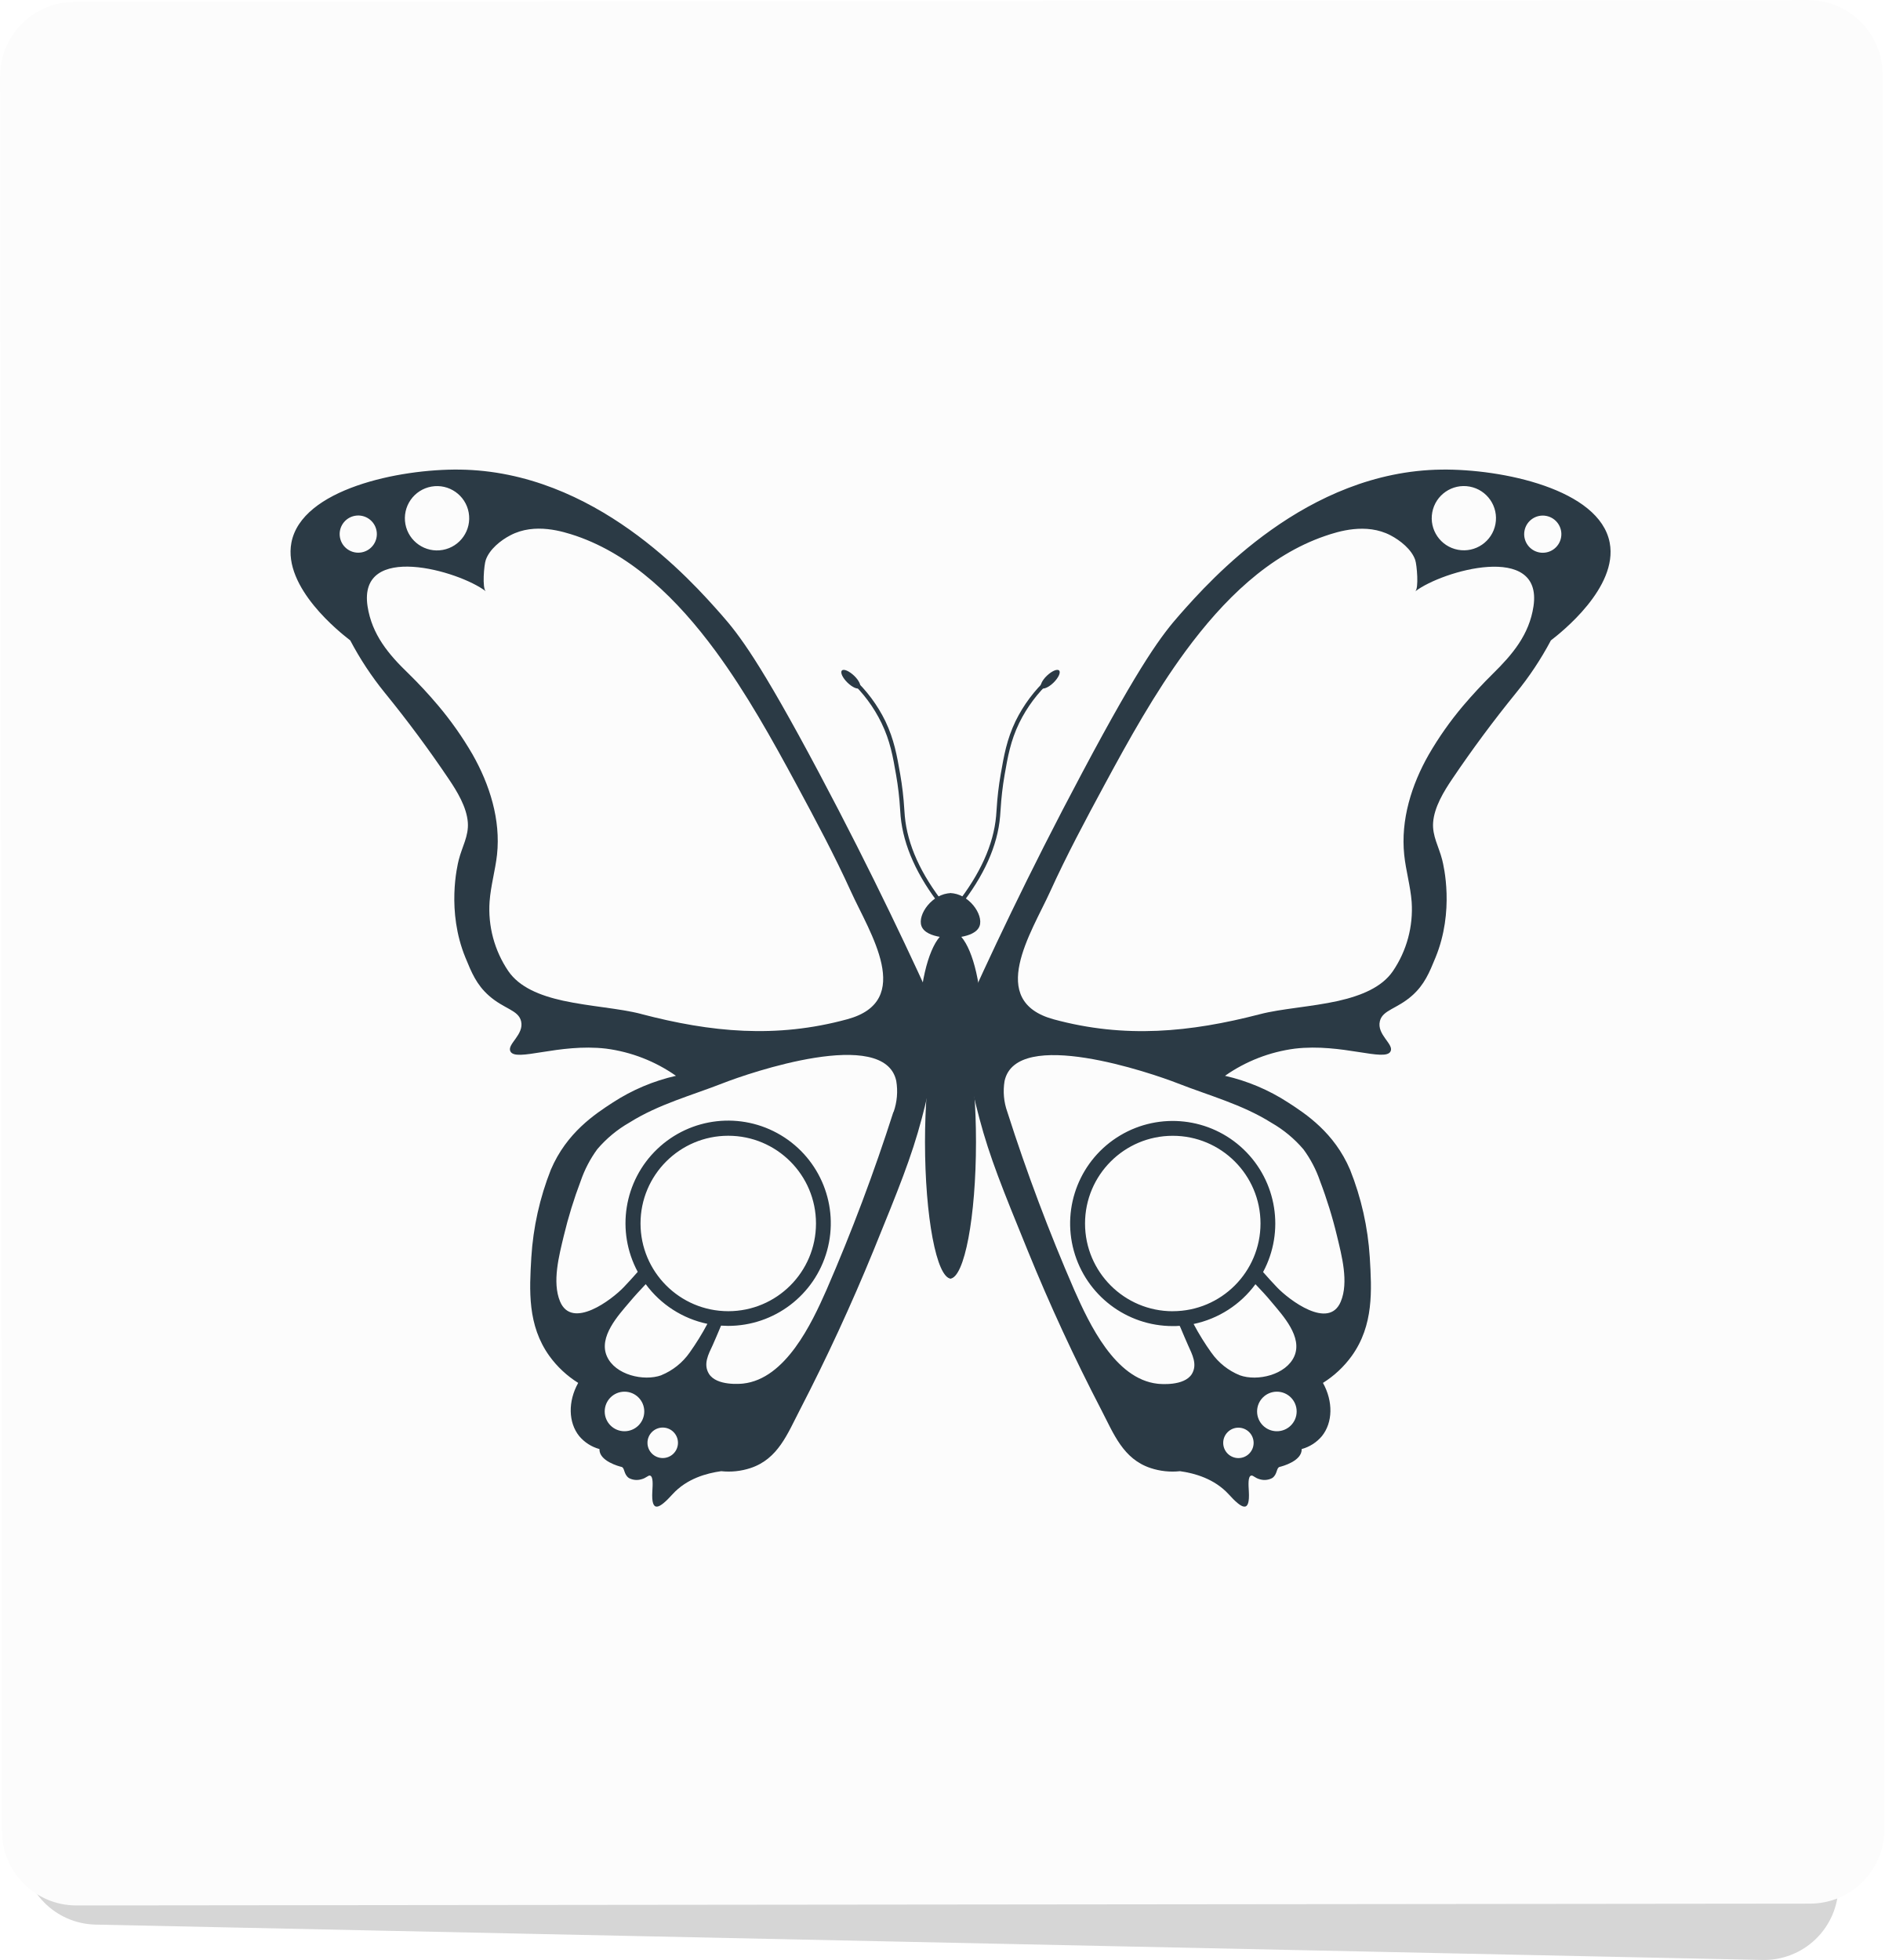
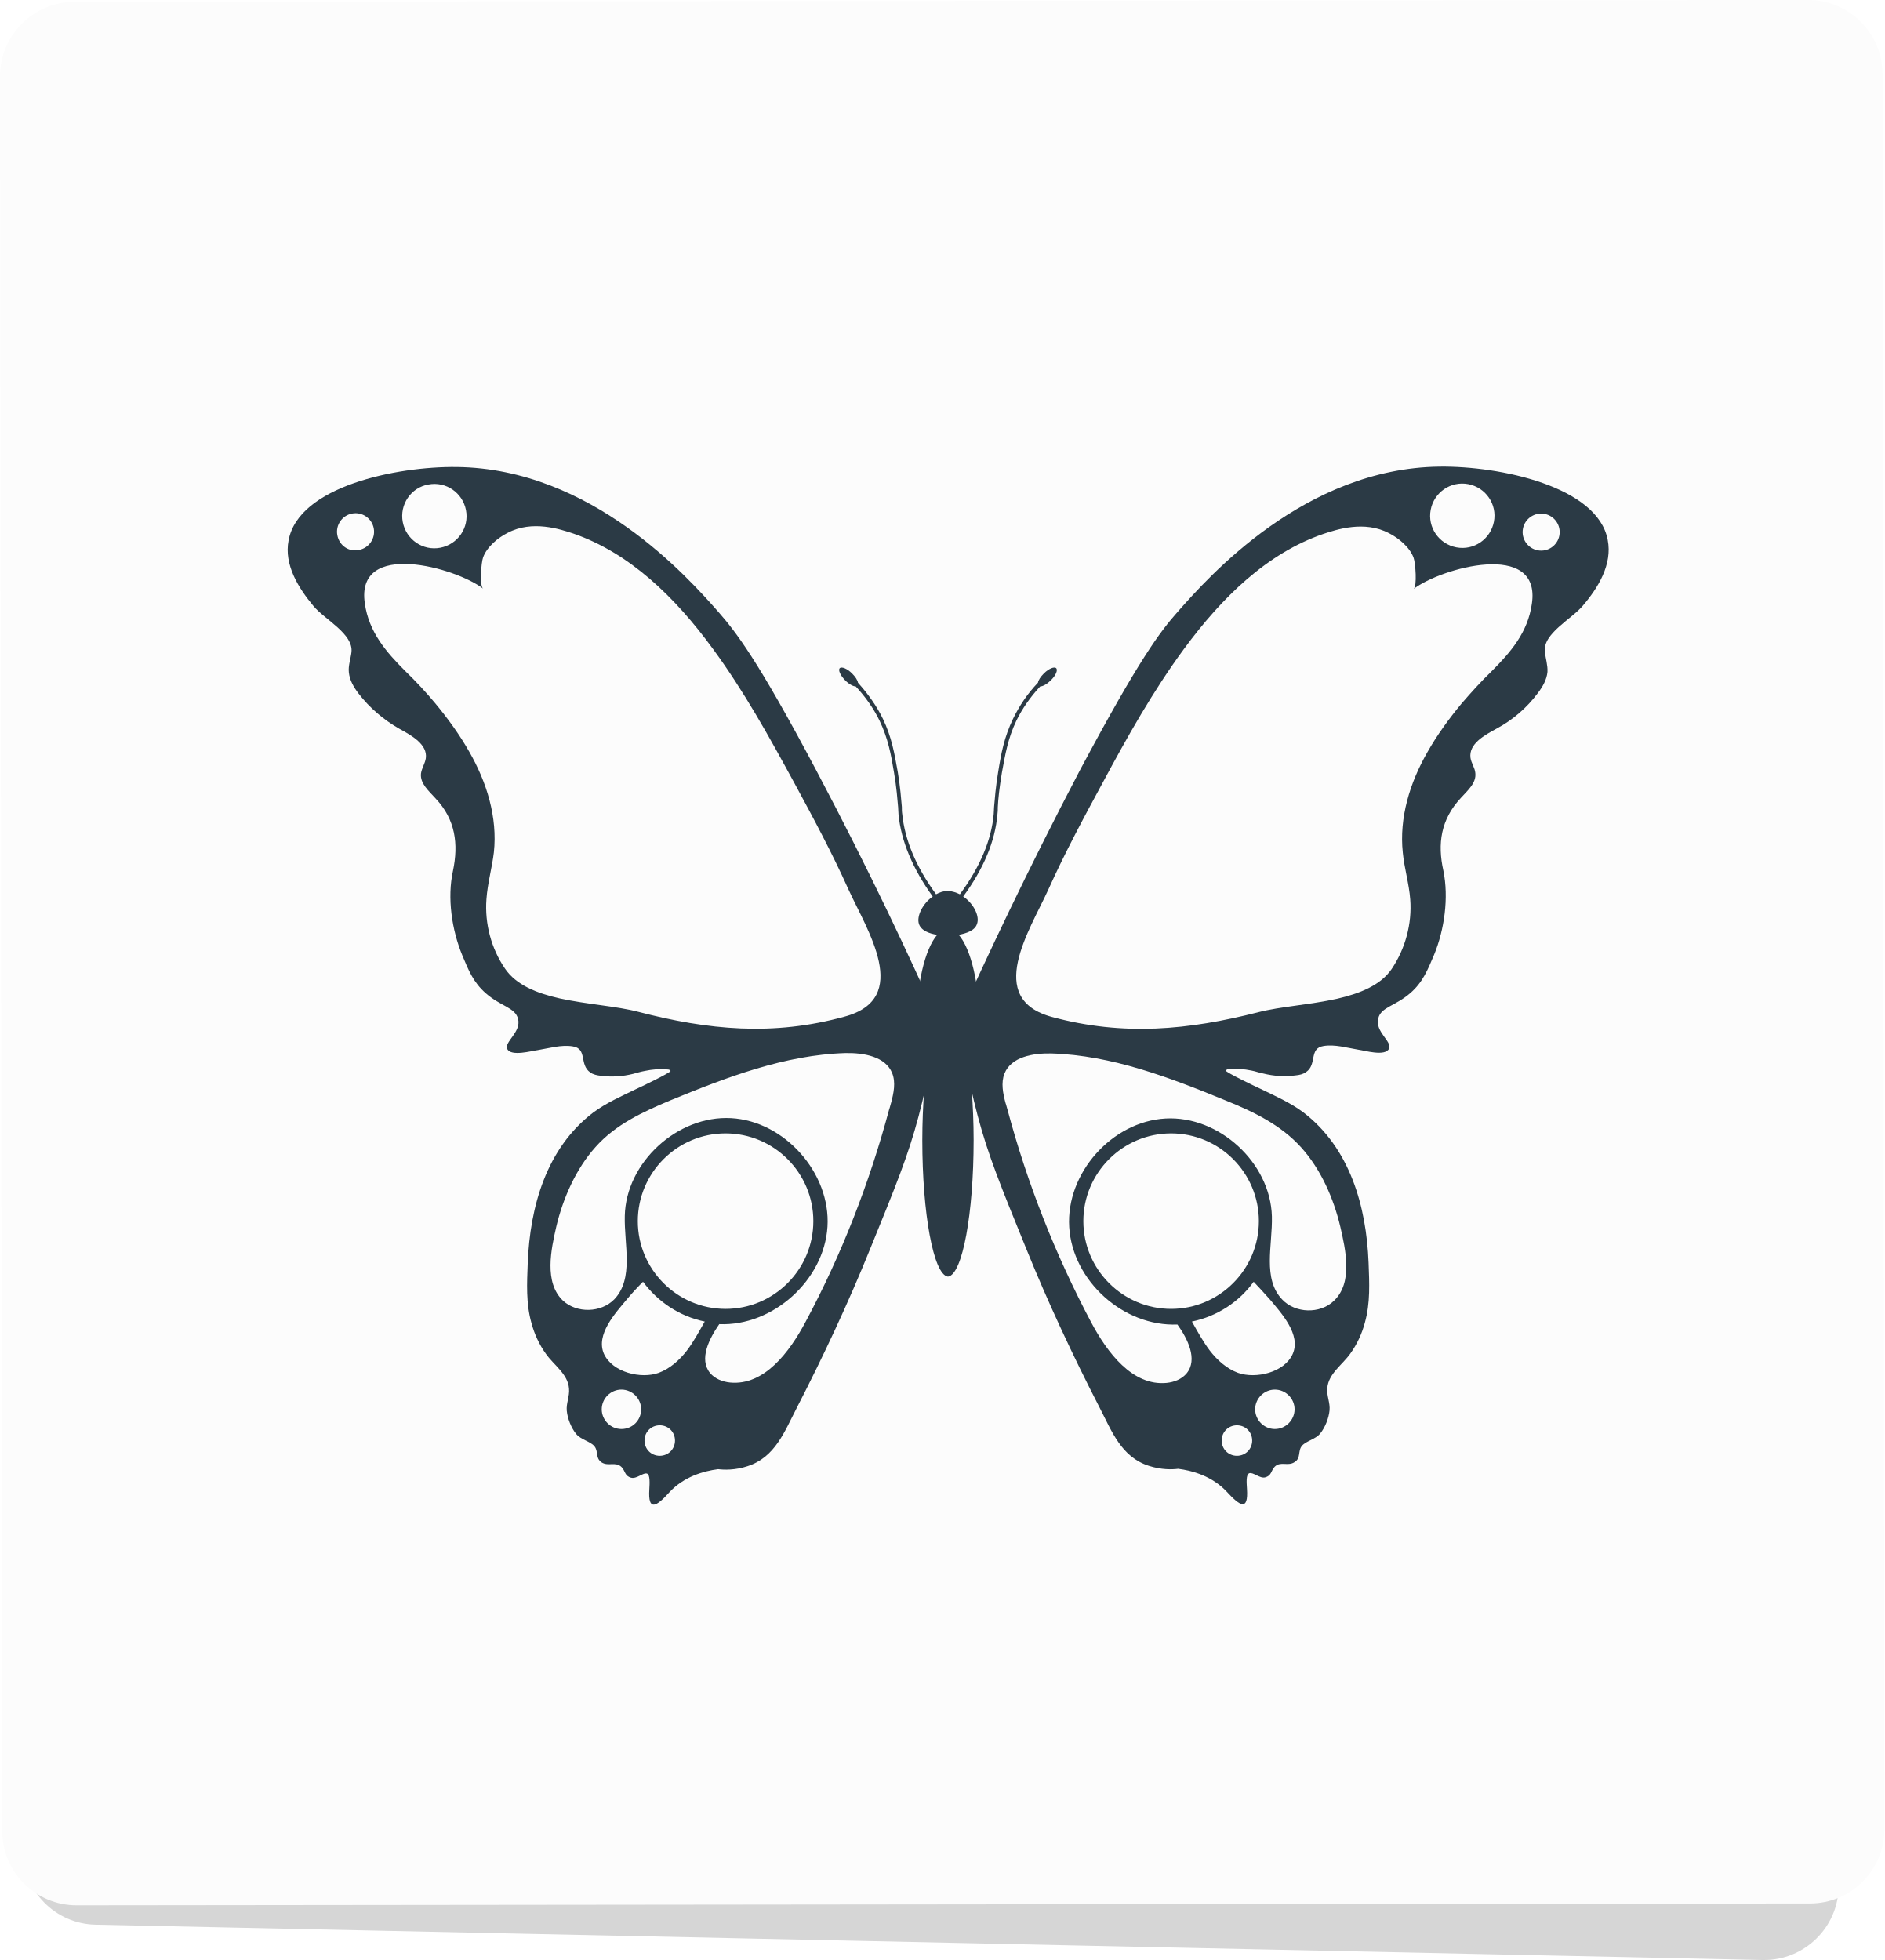
- <svg xmlns="http://www.w3.org/2000/svg" viewBox="0 0 506.74 527.07">
-   <g id="Layer_2" data-name="Layer 2">
-     <g id="Layer_1-2" data-name="Layer 1">
-       <path d="M473.84,527.06,25.69,517.55A20,20,0,0,1,6.12,497.81L.24,27.7a20,20,0,0,1,20-20.25l459.06-.52a20,20,0,0,1,20,20.21l-5,480.14A20,20,0,0,1,473.84,527.06Z" fill="#d6d6d6" />
-       <rect x="0.3" y="0.26" width="506.15" height="511.88" rx="20" transform="translate(-0.29 0.28) rotate(-0.06)" fill="#fcfcfc" />
-       <path d="M247.75,249c.63,1.79,2.93,2.58,4.92,2.93-3.25,3.78-5.56,13.37-5.56,24.61a64.73,64.73,0,0,0,2.09,17.15c-.31,4.15-.49,8.67-.49,13.39,0,20.16,3.11,36.52,6.95,36.77V240.18C250.71,240.25,246.65,245.92,247.75,249Z" fill="#2b3a45" />
-       <path d="M253.1,243.86l.87-.68c-6.39-8.08-10-16.06-10.69-23.72-.05-.56-.1-1.18-.14-1.87a83.51,83.51,0,0,0-1.09-9.35c-.87-5-1.63-9.35-4-14.32a39,39,0,0,0-8.65-11.59l-.75.81A37.76,37.76,0,0,1,237,194.4c2.35,4.83,3.09,9.08,3.94,14a81.39,81.39,0,0,1,1.08,9.26c.05.7.09,1.32.14,1.89C242.91,227.44,246.59,235.62,253.1,243.86Z" fill="#2b3a45" />
-       <path d="M227.87,183.57c1.32,1.29,2.79,1.92,3.29,1.41s-.17-2-1.5-3.26-2.79-1.92-3.29-1.41S226.54,182.27,227.87,183.57Z" fill="#2b3a45" />
-       <path d="M220.22,207.84c-15.94-30-21.56-37.23-26.27-42.56-8.18-9.26-34-38.57-70.39-39-16.17-.2-42.47,5.23-45.21,19.66-2.29,12.07,13.1,24.18,15.82,26.27a85.85,85.85,0,0,0,9.32,14.12q9.09,11.16,17.15,23.13c2.26,3.34,4.85,7.59,5.15,11.72.26,3.63-1.54,6.5-2.43,10-.43,1.7-3.33,13.83,1.77,26.3,1.66,4.06,3,7.32,6.31,10.25,4.1,3.64,7.93,3.84,8.67,6.89.86,3.61-3.81,6.16-2.89,8.08,1.41,3,13-2.2,25.73-.71a42.21,42.21,0,0,1,18.8,7.31,52.33,52.33,0,0,0-16.95,7.16c-4.8,3.12-12.43,8.09-16.69,18.09a77,77,0,0,0-5.25,23.57c-.52,8.83-1.08,18.25,4.86,26.53a27.67,27.67,0,0,0,7.74,7.23c-2.78,5-2.66,10.66.28,14.31a10.78,10.78,0,0,0,5.44,3.48c-.13,3.21,5.22,4.64,5.93,4.8.91.22.53,2,2,3a4.4,4.4,0,0,0,3.25.35c1.48-.35,1.92-1.2,2.47-1,.82.32.67,2.48.57,4.17-.37,6.14,1.94,4.67,5.41.85,3.86-4.25,9.2-5.67,13.09-6.22a18.74,18.74,0,0,0,7.9-.84c7.4-2.45,9.93-9.21,13.25-15.61q10.86-21,19.8-42.86c6.79-16.68,10.19-25,13-35.58a201.4,201.4,0,0,0,5.08-26C245.58,258.34,234.74,235.16,220.22,207.84ZM116,130.85A8.65,8.65,0,1,1,109,140.93,8.66,8.66,0,0,1,116,130.85ZM91.41,144.54a5,5,0,1,1,5.83,4A5,5,0,0,1,91.41,144.54Zm81,128.13c-5.74-1.51-13.82-2-21.06-3.58-6.16-1.37-11.71-3.58-14.71-8a29.63,29.63,0,0,1-5-18.66c.31-4.25,1.53-8.38,2-12.62,1-9.36-1.95-18.8-6.62-27a92,92,0,0,0-9.2-13.07c-2.53-3-5.21-5.9-8-8.62C104.51,176,100,170.69,98.82,163c-2.57-17.31,24.55-9.55,31.8-4-1-.77-.49-7.12,0-8.44,1-2.85,4-5.27,6.62-6.62,6.61-3.47,14.14-1,17.7.18,15,5.18,27.18,17,37.48,31,8.3,11.32,15.13,23.62,21.78,35.94,5.09,9.45,10.17,18.93,14.61,28.71,5,11,17.21,29.39-1,34.32C208.68,279.31,191.15,277.6,172.37,272.67Zm-4.5,112.21a5.32,5.32,0,1,1,5.32-5.32A5.32,5.32,0,0,1,167.87,384.88Zm10.29,7.21a4.1,4.1,0,1,1,4.09-4.1A4.1,4.1,0,0,1,178.16,392.09Zm-.37-22.27c-4.72,1.7-12.43-.06-14.65-5.1-2.31-5.2,3.06-11,6.08-14.56,1.4-1.67,2.87-3.26,4.36-4.83A27.64,27.64,0,0,0,190.2,356a69.88,69.88,0,0,1-4.79,7.75A17.3,17.3,0,0,1,177.79,369.82ZM172.22,329A23.59,23.59,0,1,1,195.8,352.6,23.61,23.61,0,0,1,172.22,329Zm68-30a509.39,509.39,0,0,1-18,47.88c-4,9.07-11,23.93-22.41,25.18-.65.07-7.12.7-9.19-2.62-1.6-2.58-.14-5.27,1-7.7.72-1.6,1.39-3.23,2.08-4.85,0-.12.12-.26.19-.41.62,0,1.24.07,1.87.07a27.6,27.6,0,1,0-24.29-14.53c-1.22,1.39-2.47,2.77-3.75,4.11-3.2,3.36-13.94,11.54-17.14,3.84-2.17-5.22-.24-12.39,1-17.6a122.11,122.11,0,0,1,4.57-14.83,32.18,32.18,0,0,1,4.44-8.5,32.56,32.56,0,0,1,8.65-7.17c7.86-4.94,16.68-7.27,25.18-10.6,7-2.75,43.4-15.24,46.56-.61A16.81,16.81,0,0,1,240.26,299.05Z" fill="#2b3a45" />
-       <path d="M263.39,249c-.64,1.79-2.94,2.58-4.92,2.93,3.25,3.78,5.56,13.37,5.56,24.61a65.14,65.14,0,0,1-2.09,17.15c.31,4.15.48,8.67.48,13.39,0,20.16-3.1,36.52-6.94,36.77l-3.59-62.51,3.59-41.17C260.43,240.25,264.48,245.92,263.39,249Z" fill="#2b3a45" />
-       <path d="M258,243.86l-.86-.68c6.38-8.08,10-16.06,10.69-23.72.05-.56.09-1.18.14-1.87a83.51,83.51,0,0,1,1.09-9.35c.87-5,1.62-9.35,4-14.32a39.21,39.21,0,0,1,8.66-11.59l.74.81a38.1,38.1,0,0,0-8.41,11.26c-2.34,4.83-3.08,9.08-3.94,14a83.23,83.23,0,0,0-1.07,9.26c-.05.7-.09,1.32-.14,1.89C268.23,227.44,264.55,235.62,258,243.86Z" fill="#2b3a45" />
-       <path d="M283.27,183.57c-1.32,1.29-2.8,1.92-3.29,1.41s.17-2,1.49-3.26,2.8-1.92,3.3-1.41S284.59,182.27,283.27,183.57Z" fill="#2b3a45" />
-       <path d="M258.24,274.73a200,200,0,0,0,5.09,26c2.8,10.56,6.2,18.9,13,35.58q8.9,21.88,19.8,42.86c3.32,6.4,5.84,13.16,13.24,15.61a18.77,18.77,0,0,0,7.91.84c3.89.55,9.23,2,13.09,6.22,3.47,3.82,5.78,5.29,5.41-.85-.1-1.69-.25-3.85.57-4.17.55-.21,1,.64,2.47,1a4.38,4.38,0,0,0,3.24-.35c1.44-.95,1.07-2.75,2-3,.71-.16,6.05-1.59,5.93-4.8a10.78,10.78,0,0,0,5.44-3.48c2.94-3.65,3.06-9.31.28-14.31a27.66,27.66,0,0,0,7.73-7.23c5.95-8.28,5.39-17.7,4.86-26.53A76.44,76.44,0,0,0,363,314.55c-4.26-10-11.89-15-16.68-18.09a52.42,52.42,0,0,0-16.95-7.16,42.21,42.21,0,0,1,18.8-7.31c12.68-1.49,24.32,3.67,25.73.71.92-1.92-3.75-4.47-2.89-8.08.73-3.05,4.56-3.25,8.67-6.89,3.31-2.93,4.64-6.19,6.3-10.25,5.11-12.47,2.21-24.6,1.78-26.3-.89-3.5-2.69-6.37-2.43-10,.3-4.13,2.89-8.38,5.15-11.72q8.06-11.94,17.15-23.13A85.85,85.85,0,0,0,417,172.21c2.71-2.09,18.11-14.2,15.81-26.27-2.74-14.43-29-19.86-45.2-19.66-36.34.43-62.22,29.74-70.4,39-4.7,5.33-10.32,12.56-26.26,42.56C276.39,235.16,265.55,258.34,258.24,274.73Zm143.85-133.8a8.64,8.64,0,1,1-6.93-10.08A8.65,8.65,0,0,1,402.09,140.93Zm11.8,7.63a5,5,0,1,1,5.84-4A5,5,0,0,1,413.89,148.56ZM283.34,274.12c-18.18-4.93-6-23.35-1-34.32,4.44-9.78,9.51-19.26,14.61-28.71,6.65-12.32,13.48-24.62,21.78-35.94,10.3-14,22.44-25.81,37.48-31,3.56-1.22,11.09-3.65,17.7-.18,2.57,1.35,5.64,3.77,6.61,6.62.45,1.32,1,7.67,0,8.44,7.24-5.56,34.37-13.32,31.8,4-1.14,7.66-5.69,13-10.94,18.16-2.75,2.72-5.43,5.6-8,8.62a91.22,91.22,0,0,0-9.2,13.07c-4.67,8.17-7.6,17.61-6.62,27,.44,4.24,1.67,8.37,2,12.62a29.58,29.58,0,0,1-5.05,18.66c-3,4.38-8.55,6.59-14.7,8-7.24,1.61-15.32,2.07-21.07,3.58C320,277.6,302.46,279.31,283.34,274.12ZM338,379.56a5.32,5.32,0,1,1,5.32,5.32A5.32,5.32,0,0,1,338,379.56ZM328.89,388a4.09,4.09,0,1,1,4.09,4.1A4.09,4.09,0,0,1,328.89,388Zm-3.16-24.21a68.49,68.49,0,0,1-4.8-7.75,27.66,27.66,0,0,0,16.63-10.7c1.49,1.57,3,3.16,4.36,4.83,3,3.59,8.38,9.36,6.08,14.56-2.22,5-9.93,6.8-14.65,5.1A17.3,17.3,0,0,1,325.73,363.78Zm-10.4-11.18A23.59,23.59,0,1,1,338.92,329,23.61,23.61,0,0,1,315.33,352.6ZM270.1,290.71c3.16-14.63,39.55-2.14,46.56.61,8.5,3.33,17.31,5.66,25.18,10.6a32.52,32.52,0,0,1,8.64,7.17,31.6,31.6,0,0,1,4.44,8.5,120.42,120.42,0,0,1,4.58,14.83c1.25,5.21,3.19,12.38,1,17.6-3.2,7.7-13.94-.48-17.14-3.84-1.28-1.34-2.53-2.72-3.75-4.11a27.58,27.58,0,1,0-24.3,14.53c.63,0,1.25,0,1.87-.07.08.15.14.29.2.41.69,1.62,1.36,3.25,2.08,4.85,1.09,2.43,2.56,5.12,1,7.7-2.07,3.32-8.54,2.69-9.19,2.62-11.46-1.25-18.38-16.11-22.41-25.18a506.62,506.62,0,0,1-18-47.88A16.58,16.58,0,0,1,270.1,290.71Z" fill="#2b3a45" />
+ <svg xmlns="http://www.w3.org/2000/svg" version="1.1" id="Layer_1" x="0px" y="0px" viewBox="0 0 506.7 527.1" style="enable-background:new 0 0 506.7 527.1;" xml:space="preserve">
+   <style type="text/css">
+ 	.st0{fill:#D6D6D6;}
+ 	.st1{fill:#FCFCFC;}
+ 	.st2{fill:#2B3A45;}
+ </style>
+   <g id="Layer_2_00000122706154170857894510000006785141995902912675_">
+     <g id="Layer_1-2">
+       <path class="st0" d="M473.8,527.1l-448.1-9.5c-10.8-0.2-19.4-9-19.6-19.7L0.2,27.7C0.1,16.7,8.9,7.6,20,7.5c0.1,0,0.2,0,0.3,0    l459.1-0.5c11,0,20,9,20,20c0,0.1,0,0.1,0,0.2l-5,480.1c-0.1,11-9.2,19.9-20.2,19.8C474,527.1,473.9,527.1,473.8,527.1z" />
+       <path class="st1" d="M20,0.5L486.2,0c11,0,20,8.9,20,20l0.5,471.9c0,11-8.9,20-20,20l-466.1,0.5c-11,0-20-8.9-20-20L0,20.5    C0,9.5,9,0.5,20,0.5z" />
    </g>
+     <path class="st2" d="M219.5,207.2c-15.9-30-21.6-37.2-26.3-42.6c-8.2-9.3-34.1-38.6-70.4-39c-16.2-0.2-42.5,5.2-45.2,19.7   c-1.3,6.6,2.7,12.9,6.7,17.7c3,3.6,10.8,7.5,10.2,12.4c-0.2,1.8-0.9,3.6-0.7,5.4c0.2,2.1,1.3,4,2.6,5.7c3,3.9,6.8,7.1,11,9.5   c3.3,1.8,7.6,4.2,7.1,7.9c-0.2,1.4-1.1,2.7-1.3,4.1c-0.3,2.7,2.1,4.7,3.9,6.7c5.4,5.7,6.2,12.3,4.7,19.5   c-1.6,7.3-0.3,15.9,2.5,22.7c1.7,4.1,3,7.3,6.3,10.2c4.1,3.6,7.9,3.8,8.7,6.9c0.9,3.6-3.8,6.2-2.9,8.1c1,2.1,6.6,0.5,8.2,0.3   c3.1-0.5,6.3-1.5,9.4-1c4,0.6,1.7,4.9,4.7,7c0.8,0.6,1.9,0.8,2.8,0.9c2.9,0.4,5.9,0.2,8.7-0.5c1.1-0.3,2.1-0.6,3.2-0.8   c1.9-0.4,4-0.6,6-0.4c0.4,0,0.8,0.1,0.9,0.4c0.2,0.4-8.6,4.6-9.3,4.9c-3.9,1.9-8,3.7-11.5,6.3c-12.6,9.6-17,25.3-17.6,40.5   c-0.2,5.4-0.5,10.8,1,16.1c0.8,3,2.1,5.8,3.9,8.3c2.1,3,5.9,5.4,6.2,9.3c0.2,2.1-0.8,4-0.6,6c0.2,2.1,1.2,4.6,2.5,6.2   c1.3,1.6,3.8,2,4.9,3.3c1.2,1.4,0.2,3.2,2,4.4c1.8,1.1,3.7-0.3,5.3,1.2c1.1,1.1,0.8,2.4,2.6,2.9c1.5,0.4,3.3-1.5,4.3-1.1   c0.8,0.3,0.7,2.5,0.6,4.2c-0.4,6.1,1.9,4.7,5.4,0.8c3.9-4.2,9.2-5.7,13.1-6.2c1.6,0.2,4.6,0.3,7.9-0.8c7.4-2.4,9.9-9.2,13.2-15.6   c7.2-14,13.9-28.3,19.8-42.9c6.8-16.7,10.2-25,13-35.6c2.8-10.6,4.3-19.6,5.1-26C244.8,257.7,234,234.6,219.5,207.2z M115.2,130.3   c4.7-0.9,9.2,2.2,10.1,6.9s-2.2,9.2-6.9,10.1c-4.7,0.9-9.2-2.2-10.1-6.9S110.5,131.1,115.2,130.3z M90.7,143.9   c-0.5-2.7,1.3-5.3,4-5.8c2.7-0.5,5.3,1.3,5.8,4c0.5,2.7-1.3,5.3-4,5.8C93.8,148.5,91.2,146.7,90.7,143.9z M171.6,272.1   c-5.7-1.5-13.8-2-21.1-3.6c-6.2-1.4-11.7-3.6-14.7-8c-3.7-5.4-5.5-12.1-5-18.7c0.3-4.3,1.5-8.4,2-12.6c1-9.4-1.9-18.8-6.6-27   c-2.6-4.6-5.8-9-9.2-13.1c-2.5-3-5.2-5.9-8-8.6c-5.2-5.2-9.8-10.5-10.9-18.2c-2.6-17.3,24.6-9.6,31.8-4c-1-0.8-0.5-7.1,0-8.4   c1-2.8,4-5.3,6.6-6.6c6.6-3.5,14.1-1,17.7,0.2c15,5.2,27.2,16.9,37.5,31c8.3,11.3,15.1,23.6,21.8,35.9c5.1,9.4,10.2,18.9,14.6,28.7   c5,11,17.2,29.4-1,34.3C207.9,278.7,190.4,277,171.6,272.1z M167.1,384.3c-2.9,0-5.3-2.4-5.3-5.3s2.4-5.3,5.3-5.3s5.3,2.4,5.3,5.3   S170.1,384.3,167.1,384.3z M177.4,391.5c-2.3,0-4.1-1.8-4.1-4.1s1.8-4.1,4.1-4.1c2.3,0,4.1,1.8,4.1,4.1S179.7,391.5,177.4,391.5z    M177.1,369.2c-4.7,1.7-12.4-0.1-14.7-5.1c-2.3-5.2,3.1-11,6.1-14.6c1.4-1.7,2.9-3.3,4.4-4.8c4,5.4,9.8,9.3,16.6,10.7   c-1.5,2.6-2.9,5.3-4.8,7.8C182.7,365.8,180.1,368.1,177.1,369.2z M171.5,328.4c0-13,10.6-23.6,23.6-23.6s23.6,10.6,23.6,23.6   S208.1,352,195.1,352S171.5,341.4,171.5,328.4z M239.1,298.3c-5.3,19.8-12.8,39.1-22.5,57.2c-4.3,8.1-11.1,17.2-20.3,16.3   c-2-0.2-4.1-1-5.4-2.6c-3-3.7-0.2-9.2,2.5-13.1c14.4,0.6,28.2-11.8,29.1-26.2c0.9-14.4-11.5-28.4-25.9-29.2   c-14.4-0.8-28.3,11.9-28.6,26.3c-0.2,7.7,2.5,16.8-2.8,22.4c-3.6,3.7-10.1,3.8-13.8,0.4c-5.2-4.9-3.2-13.9-1.8-20   c1.8-7.6,5.3-15.5,10.5-21.3c5.4-6.1,12.8-9.5,20.2-12.6c15.1-6.2,30.7-12.2,47-12.7c4.9-0.1,10.8,0.9,12.6,5.4   c1,2.5,0.4,5.4-0.3,8C239.4,297.2,239.3,297.8,239.1,298.3z" />
+     <path class="st2" d="M284,179.7c-0.5-0.5-2,0.1-3.3,1.4c-0.9,0.9-1.5,1.8-1.6,2.5c-2.8,2.9-5,6.2-6.7,9.7c-2.4,5-3.2,9.3-4,14.3   c-0.7,4.2-0.9,7.2-1.1,9.4c0,0.7-0.1,1.3-0.1,1.9c-0.6,7-3.7,14.3-9.1,21.6c-1-0.5-2-0.8-3.1-0.9v0c0,0-0.1,0-0.1,0   c0,0-0.1,0-0.1,0l0,0c-1.1,0-2.2,0.4-3.1,0.9c-5.4-7.4-8.4-14.6-9.1-21.6c-0.1-0.6-0.1-1.2-0.1-1.9c-0.2-2.2-0.4-5.2-1.1-9.4   c-0.9-5-1.6-9.3-4-14.3c-1.7-3.5-4-6.7-6.7-9.7c-0.1-0.7-0.7-1.6-1.6-2.5c-1.3-1.3-2.8-1.9-3.3-1.4c-0.5,0.5,0.2,2,1.5,3.3   c1,1,2.1,1.6,2.8,1.6c2.6,2.8,4.8,5.9,6.4,9.2c2.3,4.8,3.1,9.1,3.9,14c0.7,4.1,0.9,7.1,1.1,9.3c0,0.7,0.1,1.3,0.1,1.9   c0.7,7.2,3.8,14.6,9.2,22.1c-2.7,1.9-4.4,5.3-3.7,7.4c0.6,1.8,2.9,2.6,4.9,2.9c-3.3,3.8-5.6,13.4-5.6,24.6c0,6.6,0.8,12.5,2.1,17.2   c-0.3,4.2-0.5,8.7-0.5,13.4c0,19.8,3,36,6.8,36.7l0,0c0,0,0.1,0,0.1,0c0,0,0.1,0,0.1,0v0c3.8-0.7,6.8-16.9,6.8-36.7   c0-4.7-0.2-9.2-0.5-13.4c1.3-4.6,2.1-10.6,2.1-17.2c0-11.2-2.3-20.8-5.6-24.6c2-0.4,4.3-1.1,4.9-2.9c0.8-2.1-0.9-5.5-3.7-7.4   c5.5-7.5,8.6-14.9,9.2-22.1c0.1-0.6,0.1-1.2,0.1-1.9c0.1-2.2,0.4-5.1,1.1-9.3c0.9-4.9,1.6-9.2,3.9-14c1.6-3.3,3.8-6.4,6.4-9.2   c0.7,0,1.8-0.6,2.8-1.6C283.9,181.7,284.5,180.2,284,179.7z" />
+     <path class="st2" d="M257.8,274.1c0.8,6.3,2.3,15.4,5.1,26c2.8,10.6,6.2,18.9,13,35.6c5.9,14.6,12.6,28.9,19.8,42.9   c3.3,6.4,5.8,13.2,13.2,15.6c3.4,1.1,6.3,1,7.9,0.8c3.9,0.5,9.2,2,13.1,6.2c3.5,3.8,5.8,5.3,5.4-0.8c-0.1-1.7-0.3-3.8,0.6-4.2   c1-0.4,2.9,1.5,4.3,1.1c1.8-0.5,1.5-1.8,2.6-2.9c1.6-1.5,3.5,0,5.3-1.2c1.8-1.1,0.8-3,2-4.4c1.1-1.3,3.6-1.7,4.9-3.3   c1.3-1.6,2.3-4.1,2.5-6.2c0.2-2.1-0.8-3.9-0.6-6c0.3-3.9,4.1-6.3,6.2-9.3c1.8-2.5,3.1-5.3,3.9-8.3c1.5-5.3,1.2-10.7,1-16.1   c-0.6-15.2-5-30.9-17.6-40.5c-3.5-2.6-7.6-4.4-11.5-6.3c-0.7-0.3-9.5-4.5-9.3-4.9c0.2-0.3,0.6-0.4,0.9-0.4c2-0.2,4,0,6,0.4   c1.1,0.2,2.1,0.6,3.2,0.8c2.8,0.7,5.8,0.9,8.7,0.5c1-0.1,2-0.3,2.8-0.9c3-2,0.7-6.4,4.7-7c3.1-0.5,6.3,0.5,9.4,1   c1.6,0.2,7.2,1.9,8.2-0.3c0.9-1.9-3.8-4.5-2.9-8.1c0.7-3.1,4.6-3.3,8.7-6.9c3.3-2.9,4.6-6.2,6.3-10.2c2.8-6.8,4-15.4,2.5-22.7   c-1.6-7.2-0.7-13.7,4.7-19.5c1.8-2,4.2-4,3.9-6.7c-0.1-1.4-1.1-2.7-1.3-4.1c-0.5-3.8,3.8-6.1,7.1-7.9c4.3-2.3,8.1-5.6,11-9.5   c1.3-1.7,2.4-3.6,2.6-5.7c0.1-1.8-0.5-3.6-0.7-5.4c-0.6-4.9,7.2-8.8,10.2-12.4c4.1-4.8,8-11.1,6.7-17.7   c-2.7-14.4-29-19.9-45.2-19.7c-36.3,0.4-62.2,29.7-70.4,39c-4.7,5.3-10.3,12.6-26.3,42.6C276,234.6,265.2,257.7,257.8,274.1z    M401.7,140.3c-0.9,4.7-5.4,7.8-10.1,6.9c-4.7-0.9-7.8-5.4-6.9-10.1s5.4-7.8,10.1-6.9C399.5,131.1,402.6,135.6,401.7,140.3z    M413.5,148c-2.7-0.5-4.5-3.1-4-5.8c0.5-2.7,3.1-4.5,5.8-4c2.7,0.5,4.5,3.1,4,5.8S416.2,148.5,413.5,148z M282.9,273.5   c-18.2-4.9-6-23.3-1-34.3c4.4-9.8,9.5-19.3,14.6-28.7c6.6-12.3,13.5-24.6,21.8-35.9c10.3-14,22.4-25.8,37.5-31   c3.6-1.2,11.1-3.7,17.7-0.2c2.6,1.3,5.6,3.8,6.6,6.6c0.5,1.3,1,7.7,0,8.4c7.2-5.6,34.4-13.3,31.8,4c-1.1,7.7-5.7,13-10.9,18.2   c-2.8,2.7-5.4,5.6-8,8.6c-3.4,4.1-6.6,8.5-9.2,13.1c-4.7,8.2-7.6,17.6-6.6,27c0.4,4.2,1.7,8.4,2,12.6c0.5,6.5-1.3,13.2-5,18.7   c-3,4.4-8.6,6.6-14.7,8c-7.2,1.6-15.3,2.1-21.1,3.6C319.6,277,302.1,278.7,282.9,273.5z M337.5,379c0-2.9,2.4-5.3,5.3-5.3   s5.3,2.4,5.3,5.3s-2.4,5.3-5.3,5.3S337.5,381.9,337.5,379z M328.5,387.4c0-2.3,1.8-4.1,4.1-4.1c2.3,0,4.1,1.8,4.1,4.1   s-1.8,4.1-4.1,4.1C330.3,391.5,328.5,389.7,328.5,387.4z M325.3,363.2c-1.8-2.4-3.3-5.1-4.8-7.8c6.8-1.4,12.7-5.3,16.6-10.7   c1.5,1.6,3,3.2,4.4,4.8c3,3.6,8.4,9.4,6.1,14.6c-2.2,5-9.9,6.8-14.7,5.1C329.9,368.1,327.3,365.8,325.3,363.2z M314.9,352   c-13,0-23.6-10.6-23.6-23.6s10.6-23.6,23.6-23.6s23.6,10.6,23.6,23.6S327.9,352,314.9,352z M270.4,296.7c-0.7-2.6-1.3-5.5-0.3-8   c1.8-4.5,7.7-5.5,12.6-5.4c16.3,0.5,31.9,6.5,47,12.7c7.4,3,14.7,6.5,20.2,12.6c5.3,5.9,8.7,13.7,10.5,21.3   c1.4,6.1,3.5,15.1-1.8,20c-3.7,3.5-10.3,3.3-13.8-0.4c-5.4-5.6-2.6-14.6-2.8-22.4c-0.4-14.4-14.2-27.1-28.6-26.3   c-14.4,0.8-26.8,14.7-25.9,29.2s14.6,26.8,29.1,26.2c2.8,3.9,5.5,9.4,2.5,13.1c-1.3,1.6-3.4,2.4-5.4,2.6c-9.2,0.9-16-8.2-20.3-16.3   c-9.6-18.1-17.2-37.4-22.5-57.2C270.7,297.8,270.6,297.2,270.4,296.7z" />
  </g>
</svg>
